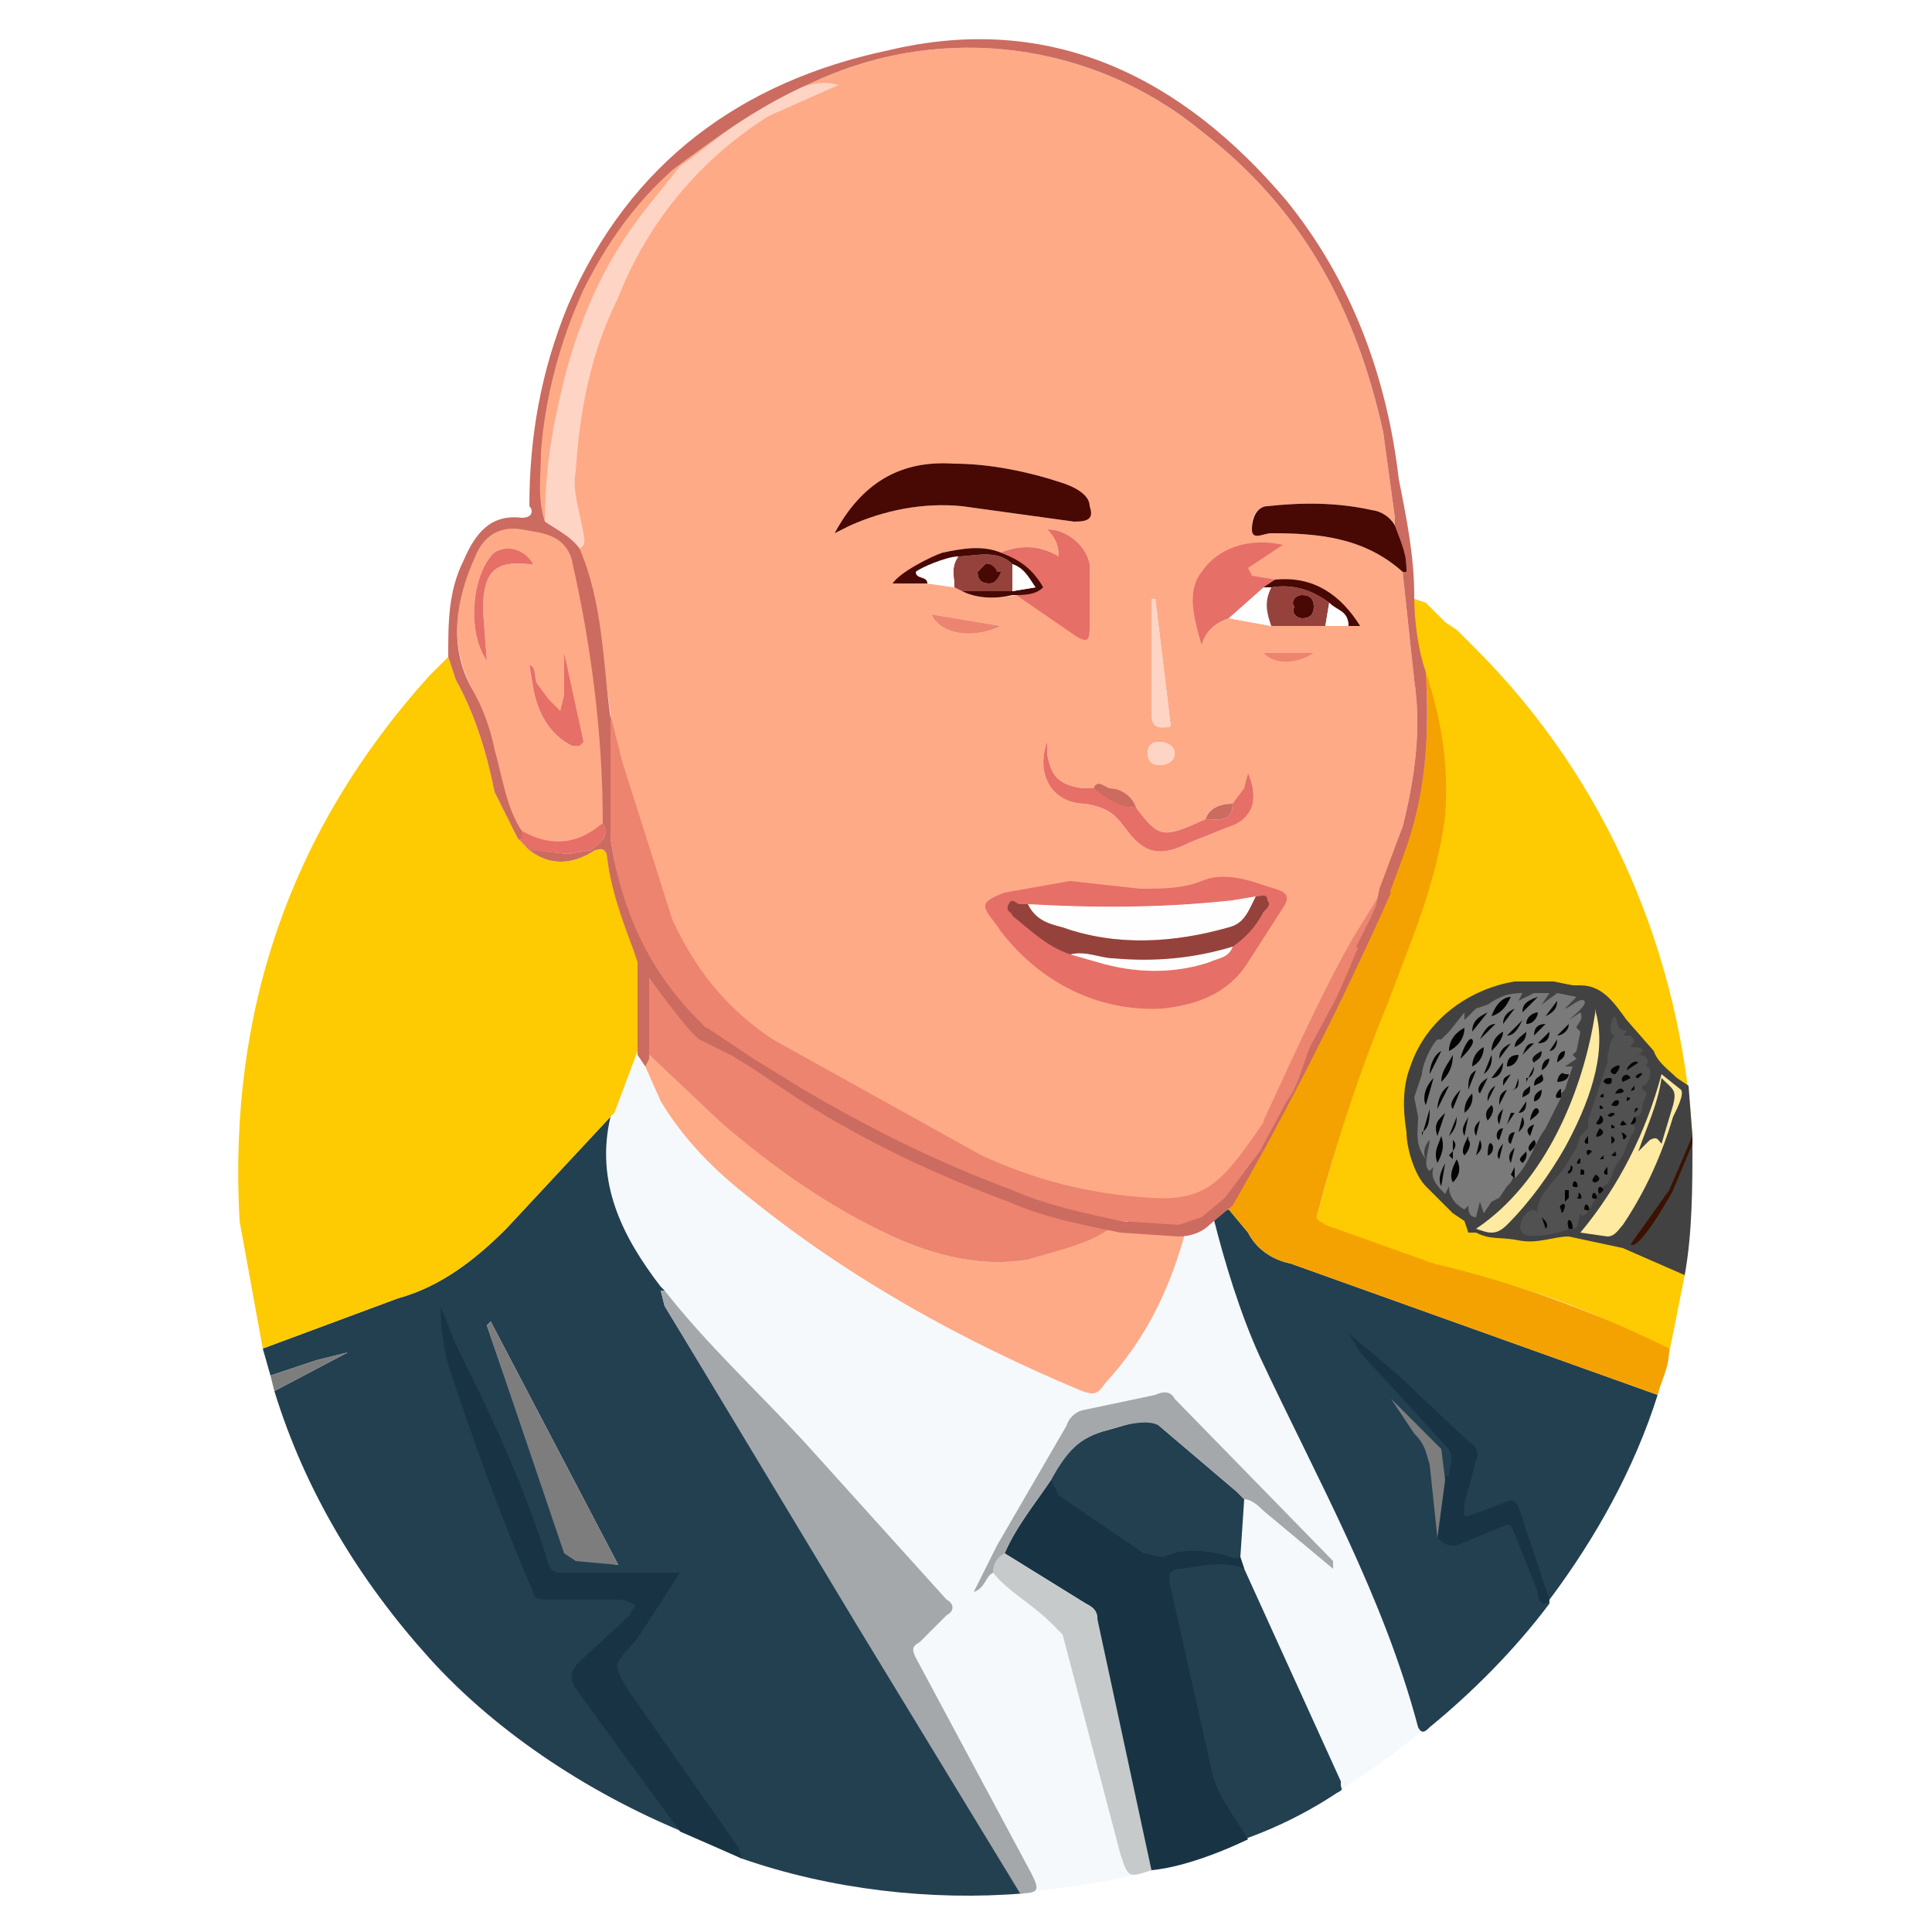
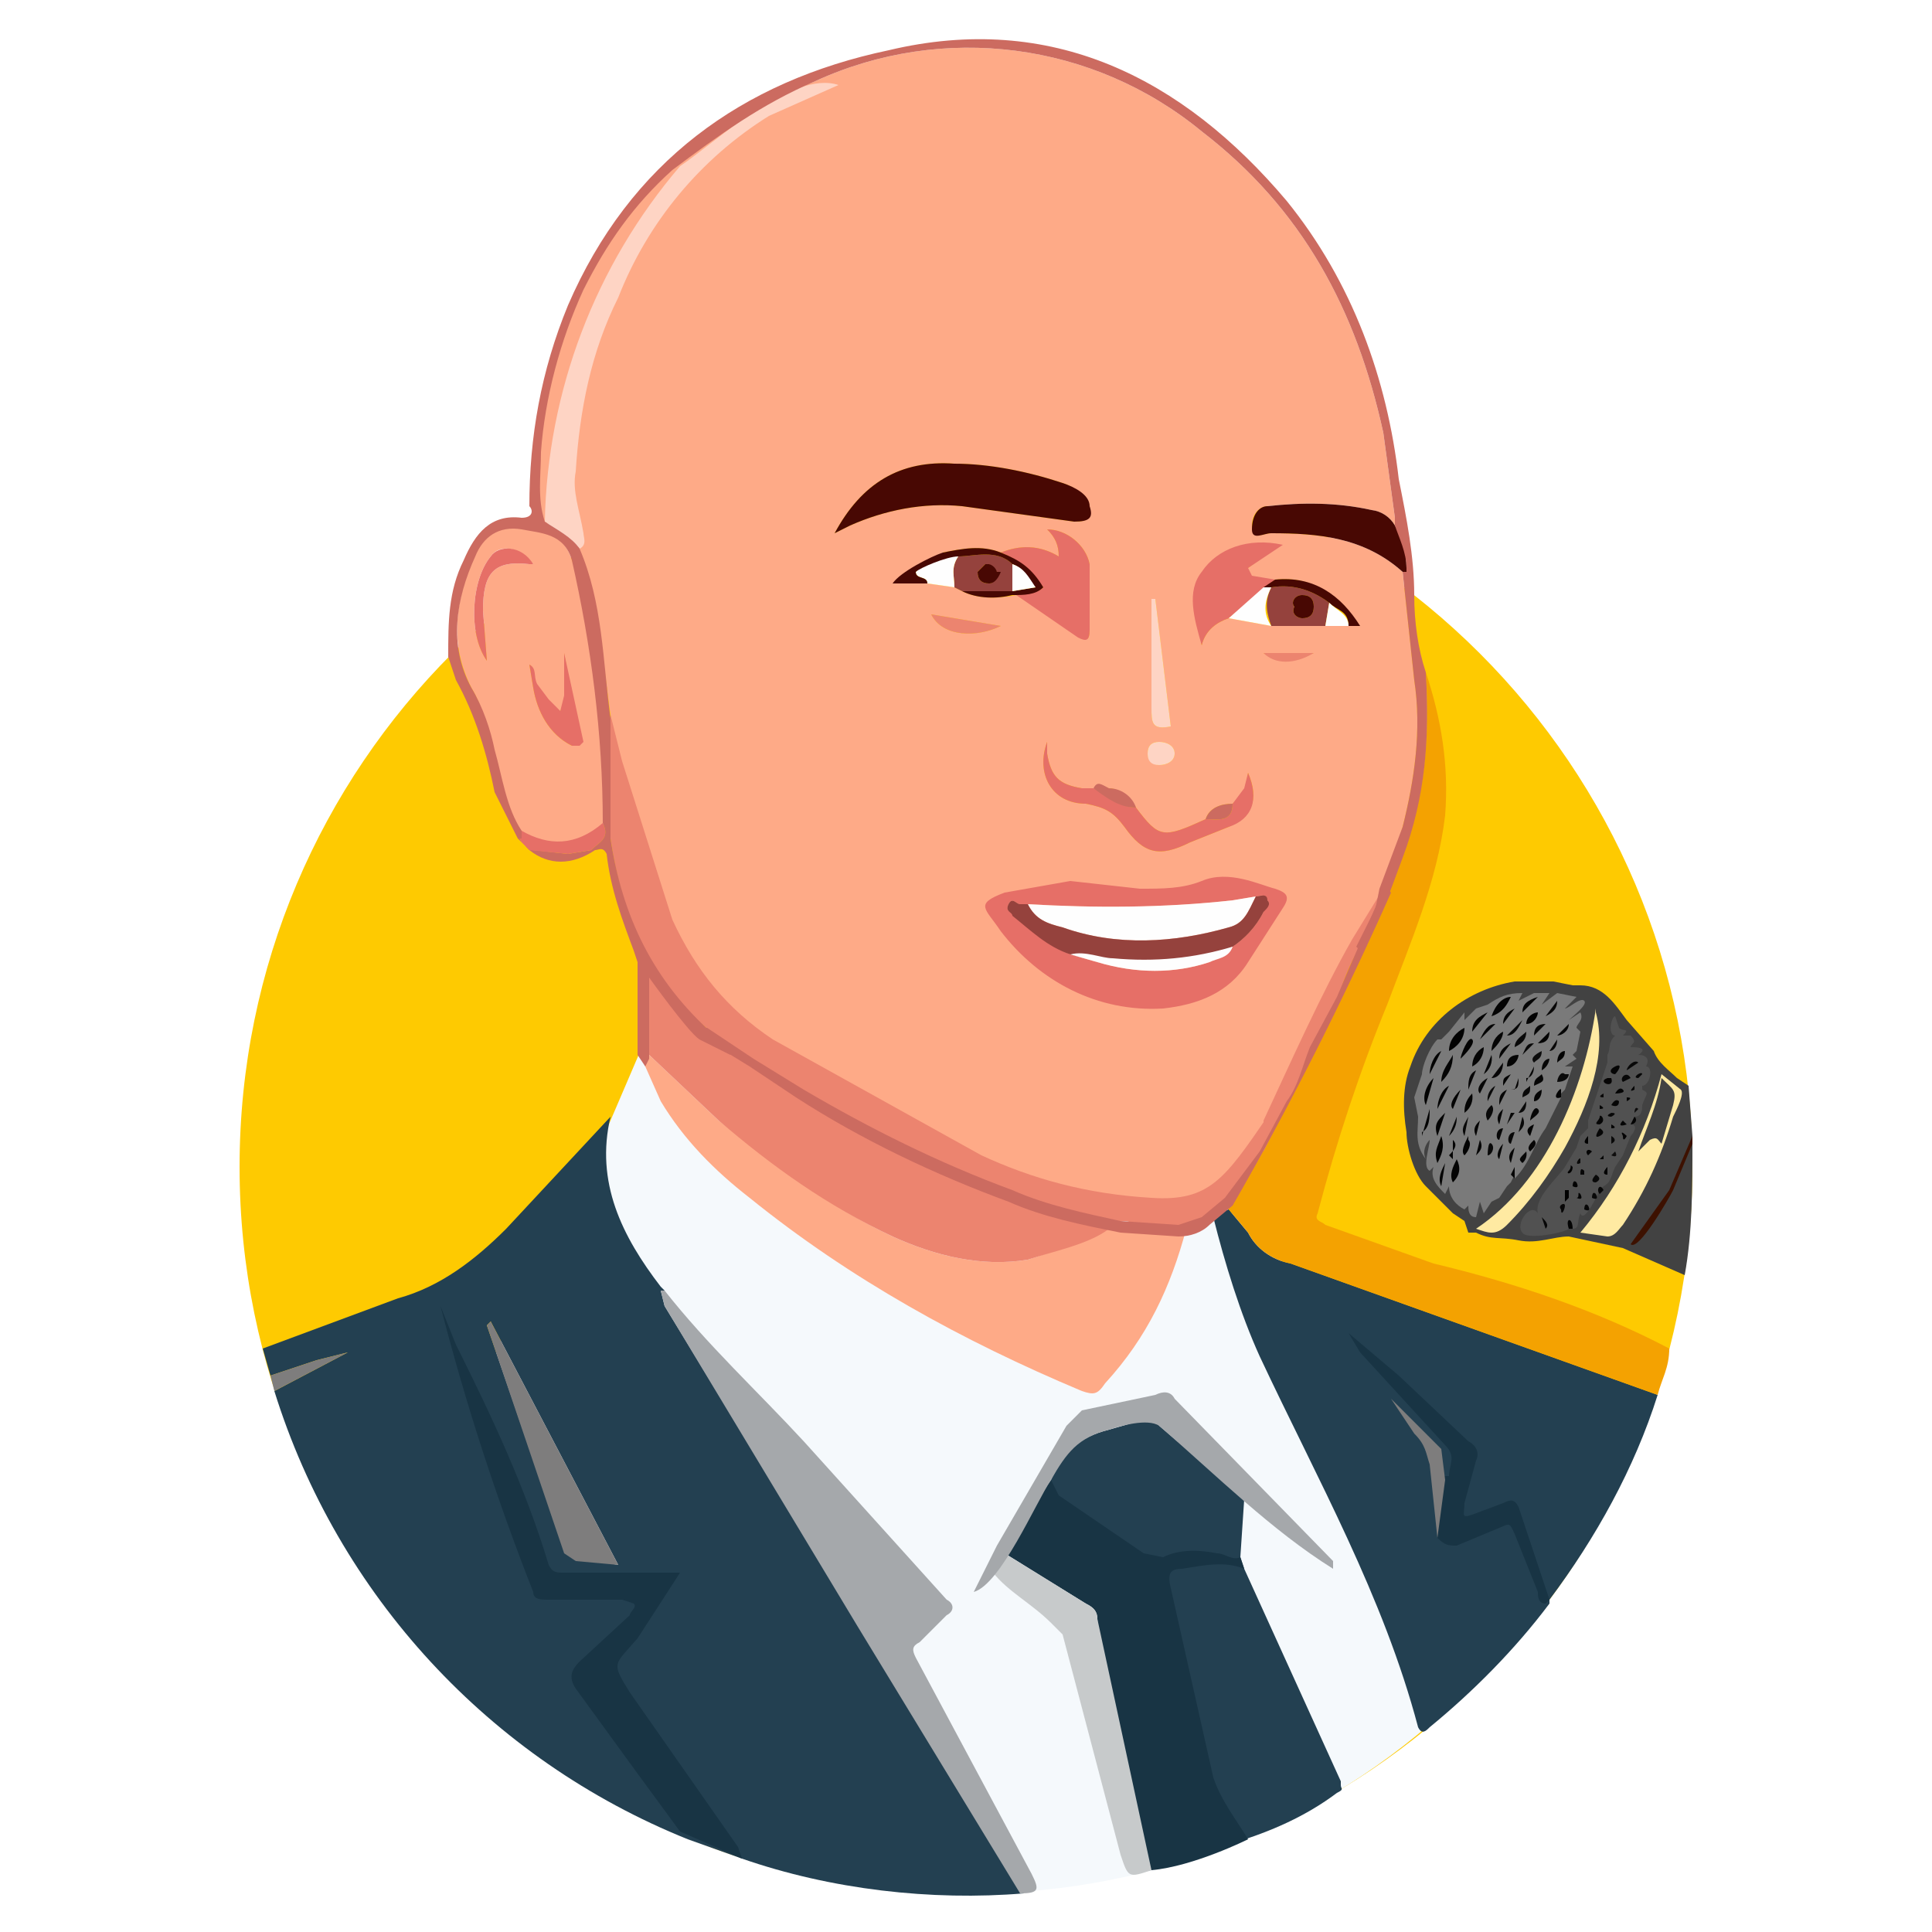
<svg xmlns="http://www.w3.org/2000/svg" width="500" height="500" viewBox="0 0 500 500" fill="none">
-   <path d="M252 490a181 181 0 1 0 0-362 181 181 0 0 0 0 362Z" fill="#F5F9FC" />
+   <circle cx="250" cy="302" r="188" fill="#FECA01" />
+   <path d="M252 490c48 0 94-19 128-53 42-42-68-127-99-158l-114-10-12 28s-65 106-31 140 80 53 128 53Z" fill="#F5F9FC" />
  <path d="m375 161-6-5 6 5Zm-9-7 3 2-3-2Zm-18 254-1-1 1 1Z" fill="#FEFEFE" />
-   <path d="m222 420-50-82-1-4v-1c-10-13-17-27-13-44l-27 29c-8 8-17 15-28 18l-35 13 2 7 12-4 8-2-19 10c8 26 22 49 40 69s43 36 68 46l13 6c23 8 49 11 73 9l-43-71v1Zm-73-17-3-2-20-58 1-1 33 63-11-2Z" fill="#234051" />
-   <path d="m192 481-16-7-11-15-16-22c-2-3-1-5 1-7l13-12c0-1 2-2 1-3l-3-1h-19c-2 0-4 0-4-2-5-11-15-37-21-56-2-5-3-12-3-18l4 10c9 18 18 37 24 57 1 2 2 2 4 2h30l-11 17c-6 7-7 6-2 14l28 40 1 3Z" fill="#183444" />
-   <path d="m165 272-6 16-1 1-27 29c-8 8-17 15-28 18l-35 13-6-33c-3-54 13-101 49-141l5-5 2 6c5 9 8 19 10 29l6 12 1 1 1 1 1 1c5 4 11 4 17 0 1 0 2-1 3 1 1 8 4 17 8 25v26Zm271 58-4 20-6-3c-17-10-36-15-56-20-9-2-18-5-27-10-2 0-3-1-2-3 5-18 10-36 17-54 7-16 13-31 15-49 1-12-3-33-7-44v-12l3 1 5 5 3 2 5 5c34 34 53 79 56 126v2l-2 34Z" fill="#FECA01" />
+   <path d="m222 420-50-82-1-4v-1c-10-13-17-27-13-44l-27 29c-8 8-17 15-28 18l-35 13 2 7 12-4 8-2-19 10a184 184 0 0 0 107 116l14 5c23 8 49 11 73 9l-43-71v1Zm-73-17-3-2-20-58 1-1 33 63-11-2Z" fill="#234051" />
+   <path d="m192 481-16-7-11-15-16-22c-2-3-1-5 1-7l13-12c0-1 2-2 1-3l-3-1h-19c-2 0-4 0-4-2a631 631 0 0 1-24-74l4 10c9 18 18 37 24 57 1 2 2 2 4 2h30l-11 17c-6 7-7 6-2 14l28 40 1 3Z" fill="#183444" />
  <path d="M429 361c-6 19-16 37-28 53v1c-9 12-20 23-31 32-1 1-2 2-3 0-9-34-26-64-41-96-5-11-9-24-12-36l1-1 3-1 5 6c2 4 6 7 11 8l95 34Z" fill="#234051" />
  <path d="m401 414-1 1c-2 0-2-2-2-3l-6-15c-1-2-1-3-3-2l-12 5c-2 0-3 0-5-2l1-16h2c0-3 2-5-1-8l-22-24-3-5 13 11 18 17c2 1 3 3 2 5l-3 11c0 3-1 4 2 3l8-3c2-1 3-1 4 1l8 24Z" fill="#183444" />
  <path d="m374 383-2 15-2-19c-1-3-1-5-4-8l-6-9 13 13 1 8Z" fill="#7E7D7D" />
-   <path d="M432 349c0 5-2 8-3 12l-95-34c-5-1-9-4-11-8l-5-6c0-22 37-68 45-92 6-15 7-31 6-47 4 12 6 24 5 37-2 17-9 33-15 49-7 17-13 35-18 54-1 2 1 2 2 3l28 10a284 284 0 0 1 61 22Z" fill="#F4A201" />
+   <path d="M432 349c0 5-2 8-3 12l-95-34c-5-1-9-4-11-8l-5-6c0-22 37-68 45-92 6-15 7-31 6-47 4 12 6 24 5 37-2 17-9 33-15 49-7 17-13 35-18 54-1 2 1 2 2 3l28 10c21 5 42 12 61 22Z" fill="#F4A201" />
  <path d="M307 318c-4 15-10 28-21 40-2 3-3 3-6 2-31-13-60-29-86-50-9-7-17-15-23-25l-4-9-1-3v-1l2 1 18 17c14 11 28 22 45 30 11 5 23 8 35 6 6-2 13-4 18-8 8-1 15 2 23 0Z" fill="#FEAA87" />
  <path d="m264 490-42-69-50-83-1-4h1c11 14 24 26 36 39l37 41c2 1 2 3 0 4l-7 7c-2 1-2 2-1 4l30 56c2 4 2 5-3 5Z" fill="#A5A8AB" />
-   <path d="m322 406-1-3 1-15-2-2-20-17c-1-2-4-2-6-1l-7 2c-8 2-12 6-15 13l-1 12c25 20 27 59 48 82a110 110 0 0 0 27-13c2-1 1-1 1-2v-1l-25-55Z" fill="#234051" />
+   <path d="m322 406-1-3 1-15-2-2-20-17c-1-2-4-2-6-1l-7 2c-8 2-12 6-15 13l-1 12c25 20 27 59 48 82 10-3 19-7 27-13 2-1 1-1 1-2v-1l-25-55Z" fill="#234051" />
  <path d="M314 460c2 6 6 11 9 16 0 0-14 7-25 8-11 2-14-65-14-65 0-2-1-3-3-4l-21-13c3-7 8-13 12-19l2 4 22 15 5 1c4-2 9-2 14-1 2 0 4 2 6 1l1 3c-5-2-10-1-16 0-3 0-4 1-3 5l11 49Z" fill="#183444" />
  <path d="M298 484c-6 2-6 2-8-4l-15-57-3-3c-5-5-11-8-15-13 0-2 1-4 3-5l21 13c2 1 3 2 3 4l14 65Z" fill="#C7CACB" />
-   <path d="M345 405v1l-18-15c-1-1-3-3-5-3l-2-2-20-17c-3-2-10 0-13 1-8 2-11 6-15 13-4 6-9 12-12 19-2 1-3 3-3 5-2 1-2 4-5 5l6-12 18-31a6 6 0 0 1 4-4l19-4c2-1 4-1 5 1l41 42v1Z" fill="#A5A8AB" />
+   <path d="M345 405v1c-16-10-30-24-45-37-3-2-10 0-13 1-8 2-11 6-15 13-4 6-13 27-20 29l6-12 18-31 4-4 19-4c2-1 4-1 5 1l41 42v1Z" fill="#A5A8AB" />
  <path d="m90 350-19 10-1-4 12-4 8-2Z" fill="#7E7D7D" />
  <path d="m159 288-1 1 1-1Zm13 46h-1v-1l1 1Z" fill="#234051" />
  <path d="m160 405-11-1-3-2-20-59 1-1 33 63Z" fill="#7E7D7D" />
  <path d="M154 220c-6 4-12 4-17 0h1l9 1 6-1h1Zm-19-2-1-1v-1l1 2Zm2 2-1-1 2 1h-1Zm-1-1-1-1 1 1Z" fill="#CC6B60" />
  <path d="m349 345 1 1-1-1Z" fill="#183444" />
  <path d="m188 271 20 13h-1l3 1 2 1 16 10 4 1 2 2c15 7 29 13 46 16l7 3c-5 4-15 6-21 8-12 2-24-1-35-6-17-8-31-18-45-30l-18-17v-21c4 7 9 12 14 17l5 2" fill="#EC846F" />
  <path d="m366 176-3-28c-10-9-22-10-34-10-2 0-5 2-5-2 0-3 2-5 4-5 9-1 18-1 27 1a8 8 0 0 1 6 4v-2l-3-22c-7-32-21-58-47-78a95 95 0 0 0-100-13c-21 8-47 23-56 46-8 15-18 36-15 68l11 3c0 1 0 3-2 4 6 14 7 29 9 43l2 12c3 14 7 28 13 41 5 13 11 25 24 31 12 6 27 13 38 21l20 10c12 6 25 11 39 11 15 0 26-2 33-20 11-14 15-34 25-49 1-4 4-8 6-11l5-17c3-12 5-25 3-38Zm-68 7v-28h1l4 33c-5 1-5-1-5-5Zm2 9c2 0 4 1 4 3s-2 3-4 3c-1 0-3-1-3-3s1-3 3-3Zm-13 12c3 0 6 3 7 5 6 8 7 8 18 3 1-3 4-4 7-4l3-3 1-5c3 7 1 11-5 14l-10 4c-8 4-12 3-17-4-3-4-5-5-10-6-9 0-13-8-10-16v3c1 6 3 8 9 9l3 1c1-3 3-1 4-1Zm-71-66c7-13 17-19 31-18 9 0 19 2 28 5 3 1 6 3 7 6 0 3 0 4-4 4l-29-4c-10-1-20 1-29 5l-4 2Zm16 13 8-6c1-1 3 0 4-2 5-1 10-2 15 0 5-2 10-2 15 1 0-3-1-5-3-7 5 0 10 4 11 9v17c0 3-1 3-3 1l-16-10c-5 1-10 1-14-1l-2-1-7-1h-8Zm9 8 18 3c-6 3-15 3-18-3Zm86 10h13c-5 2-9 3-13 0Zm22-7h-20l-11-2c-3 1-6 3-7 7-1-6-3-13 2-18 4-6 10-9 18-8l-8 6-1 2 2 1h6c10-1 15 4 21 11-1 2-1 0-2 1Zm-195 12c-1-10-2-20-6-29-2-7-8-8-13-9-6 0-10 3-12 7-5 12-7 23-1 35 3 5 4 10 5 16 2 7 3 14 7 21 7 5 16 4 23-2l-3-39Zm-29-16 1 13c-5-7-4-21 1-27 2-3 7-3 11 2h1-2c-9-1-12 2-12 12Zm25 35h-2c-6-3-9-9-10-15l-1-6c2 1 1 5 2 6l3 4c1 1 2 3 3 2l2-4-1-11 4 22v2Z" fill="#FEAA87" />
  <path d="M267 311c3 1 5 1 7 3h1l2 1h6l2 2 5-1c2 0 3 0 4 2h3c13 2 19-7 21-7 5-5 15-22 10-22-11 16-15 22-30 21-17-1-31-5-44-11l-54-30c-12-8-20-18-26-31l-13-41-3-12-1 6 1 14v12c3 20 10 37 26 50l2 4h3l1 1h1l7 5 1 2c3 0 5 1 7 3l27 15" fill="#EC846F" />
-   <path d="m217 22-18 8a97 97 0 0 0-39 47c-7 14-10 29-11 45-1 5 1 10 2 16 0 1 1 3-1 4-2-3-6-5-9-7 0-9 1-19 3-28 4-20 11-38 24-54l8-10c9-6 29-25 41-21Z" fill="#FED4C4" />
+   <path d="m217 22-18 8a97 97 0 0 0-39 47c-7 14-10 29-11 45-1 5 1 10 2 16 0 1 1 3-1 4-2-3-6-5-9-7a146 146 0 0 1 35-92c9-6 29-25 41-21Z" fill="#FED4C4" />
  <path d="M363 148c-10-9-22-10-34-10-2 0-5 2-5-1 0-4 2-6 4-6 9-1 18-1 27 1a8 8 0 0 1 6 4c2 3 3 7 3 11v1h-1Z" fill="#480803" />
  <path d="M327 290c7-15 15-33 23-47l8-13-5 13-1 2c-5 8-6 16-10 24l-4 7-11 22v-8Z" fill="#EC846F" />
  <path d="M135 215c7 4 14 4 21-2 2 4-1 5-3 7l-6 1-10-1-1-1-1-1-1-2 1-1Z" fill="#E66F67" />
  <path d="m180 39-1 1 1-1Zm14-9-2 1 2-1Zm-13 9h-1 1Zm4-4-1 1 1-1Zm1 0h-1 1Zm4-3-1 1 1-1Zm5-3-1 1 1-1Zm-3 1-1 1 1-1Zm-1 1-1 1 1-1Zm-12 9-1 1 1-1Zm-1 1-1 1 1-1Zm-1 1h-1 1Zm-1 0v1-1Z" fill="#FEAA87" />
  <path d="M311 228c-5 2-10 2-16 2l-18-2-17 3c-8 3-5 4-1 10 10 13 25 21 42 20 9-1 17-4 22-12l9-14c2-3 1-4-2-5-4-1-12-5-19-2Zm16 8c-2 4-5 7-8 9-1 2-4 3-6 4-9 3-19 3-29 0l-7-2c-5-2-10-6-14-10-1-1-3-1-2-3s2 0 3 0h2c18 1 35 1 53-1l6-1c1 0 2-1 3 1 1 1-1 2-1 3Z" fill="#E66F67" />
  <path d="M216 138c7-13 17-19 31-18 9 0 19 2 28 5 3 1 7 3 7 6 1 3 0 4-4 4l-29-4c-10-1-20 1-29 5l-4 2Z" fill="#480803" />
  <path d="M259 143c5-2 10-2 15 1 0-3-1-5-3-7 5 0 10 4 11 9v17c0 3-1 3-3 2l-16-11c2-1 5 0 7-2-3-4-6-7-11-9Zm35 66c6 8 7 8 18 3 3 0 7 1 7-4l3-4 1-4c3 7 1 12-5 14l-10 4c-8 4-12 3-17-4-3-4-5-5-10-6-9 0-13-8-10-16v3c1 6 3 8 9 9h3c4 2 7 5 11 5Zm24-49c-3 1-6 3-7 7-2-7-4-14 0-19 4-6 12-9 21-7l-9 6 1 2 6 1-12 10Z" fill="#E66F67" />
  <path d="M344 156c-4-3-9-5-15-4-2 4-1 7 0 10h14l1-6Zm-7 4c-1 0-3-1-2-3-1-1 0-3 2-3s3 1 3 3-1 3-3 3Zm-75-14c-4-4-10-2-14-2-2 3-1 5-1 8l2 1h13c0-2 2-4 0-7Zm-6 5c-2 0-3-1-3-3l2-2h1l2 2c0 2-1 3-2 3Z" fill="#95423D" />
  <path d="m299 155 4 33c-5 1-5-1-5-5v-28h1Z" fill="#FED4C4" />
  <path d="M249 153h13l6-1c-2-2-3-5-6-6-4-4-10-2-14-2l-4-1c5-1 10-2 15 0s8 4 11 9c-2 2-5 2-8 2-4 1-9 1-13-1Z" fill="#480803" />
  <path d="m244 143 4 1c-2 3-1 5-1 8l-7-1c0-2-3-1-3-3l3-3 4-2Zm85 9c-2 4-2 7 0 10l-11-2 9-8h2Z" fill="#FEFEFE" />
  <path d="M329 152h-2l3-2c10-1 17 4 22 12h-3c0-4-3-4-5-6-4-3-9-5-15-4Z" fill="#480803" />
  <path d="M259 162c-6 3-15 3-18-3l18 3Z" fill="#EC846F" />
  <path d="M300 192c2 0 4 1 4 3s-2 3-4 3-3-1-3-3 1-3 3-3Z" fill="#FED4C4" />
  <path d="M244 143c1 0 5 0 4 1-3 0-10 3-11 4 0 2 3 1 3 3h-9c2-3 10-7 13-8Z" fill="#480803" />
  <path d="M294 209c-4 0-7-2-11-5 1-2 2-1 4 0 3 0 6 2 7 5Z" fill="#CC6B60" />
  <path d="M344 156c2 2 5 3 5 6h-6l1-6Z" fill="#FEFEFE" />
  <path d="M327 169h13c-5 3-10 3-13 0Z" fill="#EC846F" />
  <path d="M319 208c0 5-4 4-7 4 1-3 4-4 7-4Z" fill="#CC6B60" />
  <path d="M363 222c-3 8-6 17-11 25v-1l-1-1 1-2 4-8 1-5 6-16c3-12 5-25 3-38l-3-28h1v-1c0-4-2-8-3-11v-2l-3-22c-7-32-21-58-47-78a95 95 0 0 0-100-13c-14 6-25 14-37 23-10 9-17 19-23 31-6 13-10 28-11 42 0 6-1 12 1 18 3 2 7 4 9 7 6 14 6 29 8 44v31c3 20 11 37 27 51 1 1 4 3 4 5l-8-4c-3-2-13-16-13-16v21l-1 2-2-3v-24l-1-3c-3-8-6-16-7-25-1-2-2-1-3-1h-1c2-2 5-3 3-7 0-23-3-46-8-68-2-7-8-7-13-8-6-1-10 2-12 7-5 11-7 23-1 34 3 5 5 11 6 16 2 7 3 15 7 21v2h-1l-6-12c-2-10-5-20-10-29l-2-6c0-9 0-17 4-25 3-7 7-12 15-11 3 0 3-2 2-3 0-18 3-35 10-52 16-37 45-58 83-66 42-10 76 7 103 39 17 21 26 46 29 72 2 10 4 20 4 30 0 7 1 14 3 20 1 17 0 32-6 48Z" fill="#CC6B60" />
  <path d="m146 169 5 23-1 1h-2c-6-3-9-9-10-15l-1-6c2 1 1 3 2 5l3 4 3 3 1-4v-11Zm-8-23h-1c-9-1-12 2-12 12l1 13c-5-7-4-21 1-27 2-3 8-3 11 2Zm1 0h-1 1Z" fill="#E66F67" />
  <path d="M406 277s1 0 0 0v1-1Z" fill="#50504F" />
  <path d="M266 234c17 1 35 1 53-1l6-1c-2 4-3 7-7 8-14 4-29 5-43 0-4-1-7-2-9-6Z" fill="#FEFEFE" />
  <path d="M266 234c2 4 5 5 9 6 14 5 29 4 43 0 4-1 5-4 7-8 1 0 3-1 3 1 1 1 0 2-1 3-2 4-5 7-8 9-17 7-27 6-42 2-6-2-10-6-15-10 0-1-2-1-1-3s2 0 3 0h2Z" fill="#95423D" />
  <path d="M277 247c4-1 8 1 11 1 11 1 21 0 31-3-1 3-4 3-6 4-9 3-19 3-29 0l-7-2Z" fill="#FEFEFE" />
  <path d="M337 160c-1 0-3-1-2-3-1-1 0-3 2-3s3 1 3 3-1 3-3 3Z" fill="#480803" />
  <path d="M262 146c3 1 4 3 6 6l-6 1v-7Z" fill="#FEFEFE" />
  <path d="M259 148s-1 3-3 3-3-1-3-3l2-2h1a3 3 0 0 1 2 2h1Z" fill="#480803" />
  <path d="m436 330-16-7-14-3c-4 0-8 2-13 1s-7 0-11-2h-2l-1-3-3-2-7-7c-3-3-5-10-5-14-1-6-1-12 1-17 4-12 15-20 27-22h10l5 1h2c6 0 9 5 12 9l7 8c1 3 4 5 6 7l3 2 1 13v2c0 11 0 23-2 34Z" fill="#424242" />
  <path d="m404 284-1 2-1 2-2 4c-3 4-4 9-8 13v-2 1l-1 2-1 1-2 3-2 1-2 3-1-3-1 4c-2 0-2-2-2-3l-1 1c-2-1-4-3-4-6l-1 2c-2-2-4-4-3-7l-1 1c-2-1 0-6 0-8-1 1-2 3-1 5-3-4-2-7-2-11l-1-5 2-6c0-2 2-7 4-9h1l2-2 4-5v2l3-3 3-1c3-2 5-3 9-3l-1 2 4-2h4l-2 3 4-3 5 1-3 3c1 0 4-3 5-2s-3 4-4 5l3-2c1 2-1 3-1 4l1 1-1 5-1 1 1 1-3 2h2l-2 6-2 2h1Z" fill="#7A7A7A" />
  <path d="M406 318c-1 1-11 3-12 1-2-2 2-8 4-5-1-4 5-9 7-12l3-5 1-3 2-2v-2l1-3 3-9 1-3v-2c1-2 0-3 2-5-2 0-1-5 0-5l1 3c1 1 3 0 1 2h2c2 2 0 2 0 3 1 0 5 0 2 2 2 0 3 1 2 3 2 0 1 5-1 5v1c2 1 1 1 0 4 0 1 0 3-2 3l-1 2c2 0 1 2 0 3l-2 5-2 3c-1 2-1 4-3 5l-1 1s-4 9-5 6c-1 2 0 4-2 4l-1-2v2Z" fill="#515151" />
  <path d="M413 262c3 11-2 24-8 35-4 7-9 14-15 20-3 3-5 2-8 1 18-12 28-36 31-57v1Zm-4 57c10-12 17-26 21-41l5 4c1 1-1 5-2 7-3 10-7 19-13 28-1 1-2 3-4 3l-7-1Z" fill="#FFEAA2" />
  <path d="m438 296-5 12c-1 2-9 16-11 14l10-14 6-14v2Z" fill="#3D1100" />
  <path d="M404 284c-3 1 0-3 0-2v2Z" fill="#040404" />
  <path d="m391 304 1-2v3l-1-1Z" fill="#060606" />
  <path d="M406 318c-1-3 1-3 1 0h-1Z" fill="#040404" />
  <path d="M414 309c-1-1 0-3 1-1l-1 1Z" fill="#070707" />
  <path d="m422 291 1-2c1 1 0 2-1 2Z" fill="#030303" />
  <path d="m373 272-3 6c0-2 1-5 3-6Z" fill="#020202" />
  <path d="M369 286c-1-2 0-5 2-7l-2 7Z" fill="#030303" />
  <path d="M375 272c0-3 2-5 4-6 0 3-2 5-4 6Z" fill="#020202" />
  <path d="m368 294 2-7c0 2 0 5-2 6v1Zm17-32-4 5c0-3 2-4 4-5Z" fill="#030303" />
  <path d="M376 273c0 3-1 5-3 7 0-3 2-5 3-7Z" fill="#040404" />
  <path d="m375 281-3 6c0-2 1-5 3-6Z" fill="#030303" />
  <path d="M391 258c-1 2-2 4-5 5 1-3 3-5 5-5Z" fill="#040404" />
  <path d="m374 288-2 6c-1-3 0-4 2-6Zm-1 6c1 3 0 5-1 7-1-3 0-4 1-7Zm10-25c1-2 2-4 4-4l-4 4Zm-5 5c0-1 2-6 3-5s-2 4-3 5Z" fill="#030303" />
  <path d="m377 281 2-5-2 5Z" fill="#050405" />
  <path d="m392 261-3 4c0-2 1-3 3-4Zm-14 21-2 5c-1-1 0-3 2-5Zm-1 18c1 2 1 4-1 6-1-2 0-4 1-6Z" fill="#040404" />
  <path d="M386 272c0-2 1-4 3-5 0 2-2 4-3 5Zm-5 4c0-2 1-4 3-5 0 2-1 4-3 5Z" fill="#050505" />
  <path d="m382 277-2 5c0-2 0-4 2-5Z" fill="#060506" />
  <path d="m374 301-1 6c-1-2 0-4 1-6Zm7 9v-5 5Z" fill="#050505" />
  <path d="M377 289c0 1 0 3-2 5l2-5Z" fill="#060606" />
  <path d="M381 283a5 5 0 0 1-2 5c0-1 0-3 2-5Z" fill="#040404" />
  <path d="m384 278 2-5a5 5 0 0 1-2 5Z" fill="#050505" />
  <path d="M398 262c0 1-1 3-3 3 0-2 2-3 3-3Z" fill="#030303" />
  <path d="m385 279-2 4c-1-1 0-3 2-4Z" fill="#070707" />
  <path d="m398 258-4 4c0-2 1-3 4-4Z" fill="#040404" />
  <path d="m401 266 3-3-3 3Z" fill="#0A0A0A" />
  <path d="M380 295c1 1 0 3-1 4-1-1 0-3 1-5v1Z" fill="#030303" />
  <path d="M395 267c0 2-1 3-3 4 0-2 2-3 3-4Z" fill="#080808" />
  <path d="M376 300v-5c1 1 1 2-1 4l1 1Z" fill="#040404" />
  <path d="m383 290-1 4c-1-2 0-3 1-4Z" fill="#050505" />
  <path d="m380 289-1 5c-1-2 0-3 1-5Zm14-25c-1 2-2 4-4 4l4-4Z" fill="#070707" />
  <path d="M406 265c0 2-2 3-3 3l3-3Z" fill="#060606" />
  <path d="m400 263 3-4c0 2-1 3-3 4Z" fill="#080707" />
  <path d="M393 273c0 1-1 3-3 3 0-2 1-3 3-3Z" fill="#040404" />
  <path d="M388 300c-1-1 0-3 1-4l-1 4Zm3-30-3 4c0-2 1-3 3-4Z" fill="#060606" />
  <path d="m386 279 3-4c0 2-1 4-3 4Z" fill="#070607" />
  <path d="m382 289 2-4-2 4Z" fill="#070707" />
  <path d="m395 280 2-4c0 2-1 3-2 3v1Z" fill="#050505" />
  <path d="M401 274a4 4 0 0 1-2 3c0-2 1-3 2-3Z" fill="#060606" />
  <path d="m390 282-2 4c0-2 0-3 2-4Z" fill="#050505" />
  <path d="M388 295c-1 0-1-3 1-3l-1 3Z" fill="#060606" />
  <path d="M385 290c-1-2 0-3 1-4 1 1 0 3-1 4Z" fill="#090909" />
  <path d="M397 268c0-2 1-3 3-3l-3 3Z" fill="#070707" />
  <path d="m393 293 1-4c1 2 0 3-1 4Z" fill="#080808" />
  <path d="M396 290c0-1 1-4 2-3s-1 2-2 3Z" fill="#060606" />
  <path d="m398 270 3-3c0 2-1 3-3 3Z" fill="#030303" />
  <path d="m397 270-3 3c1-2 1-3 3-3Z" fill="#080808" />
  <path d="M395 285c0 1 0 3-2 3l2-3Z" fill="#090909" />
  <path d="M385 299s0-4 1-3 0 3-1 3Z" fill="#080808" />
  <path d="m382 299 1-4c1 2 0 3-1 4Z" fill="#060606" />
  <path d="M397 285c0-1 0-2 2-3 0 2-1 3-2 3Z" fill="#040404" />
  <path d="M399 272c0 2-1 2-2 3-1-1 0-2 2-3Z" fill="#0C0C0C" />
  <path d="m393 297 1-3-1 3Z" fill="#060606" />
  <path d="m401 272 2-3c0 2-1 3-2 3Z" fill="#090808" />
  <path d="m391 278-2 3c0-2 0-2 2-3Zm14-6c0 2-1 2-2 3 0-2 1-3 2-3Z" fill="#030303" />
  <path d="m385 294 1-3-1 3Z" fill="#0B0B0B" />
  <path d="M395 298a3 3 0 0 1-1 3c-1-1-1-1 1-3Z" fill="#070707" />
  <path d="m400 288-1 2 1-2Z" fill="#080808" />
  <path d="m407 268-2 2 2-2Z" fill="#070707" />
  <path d="m392 282 1-3c0 2 0 3-2 3h1Z" fill="#050404" />
  <path d="M397 295c1 1 0 2-1 3-1-1 0-2 1-3Z" fill="#070606" />
  <path d="M385 285a4 4 0 0 1 2-4l-2 4Z" fill="#090909" />
  <path d="m389 287-1 4c-1-2 0-3 1-4Z" fill="#060606" />
  <path d="m397 291-1 3c-2-2 1-3 1-3Z" fill="#030303" />
  <path d="M391 296c-1 0-1-3 1-3l-1 3Zm1-8-2 3 1-3h1Z" fill="#080808" />
  <path d="M394 284c0-2 1-2 2-3 0 2 0 2-2 3Z" fill="#090909" />
  <path d="m395 275-2 2 2-2Z" fill="#080808" />
  <path d="M391 301c-1-2 0-3 1-4l-1 4Z" fill="#070707" />
  <path d="M406 278c0 1-1 2-3 2 0-1 1-3 2-2h1Z" fill="#0A0A0A" />
  <path d="M397 281c0-2 1-2 2-3 1 2 0 2-2 3Z" fill="#050505" />
  <path d="m391 287 1-3-1 3Z" fill="#0A0909" />
  <path d="m403 276-2 2 2-2Z" fill="#050505" />
  <path d="M399 315c1 1 2 2 1 3l-1-3Z" fill="#060606" />
  <path d="M418 278c-1 0-2-1 0-2s1 1 0 2Zm-17 36v-3 3Z" fill="#050505" />
  <path d="m419 274 3-1-3 1Z" fill="#040404" />
  <path d="M417 279c1 3-4 1-1 0h1Z" fill="#060505" />
  <path d="M421 277c0-1 2-3 3-2l-3 2Z" fill="#080808" />
  <path d="m420 270-3 2 3-2Z" fill="#090909" />
  <path d="M404 313c-1-1 1-2 1-1s-1 3-1 1Z" fill="#070606" />
  <path d="m396 315 1 3-1-3Z" fill="#020202" />
  <path d="M415 284c-2 0 0-1 0-1v1Z" fill="#070606" />
  <path d="m422 279-2 1c-1-1 1-3 2-1Z" fill="#070707" />
  <path d="m415 296-2 1 2-1Z" fill="#050505" />
  <path d="M424 279c-2 0 1-2 1-1l-1 1Z" fill="#060606" />
  <path d="M409 301c-2 1 0-2 0-1v1Z" fill="#080808" />
  <path d="M417 296v-2s2 1 0 2Z" fill="#090909" />
  <path d="M414 294c-2 1 0-2 0-2s2 1 0 2Z" fill="#060606" />
  <path d="m412 298-1 1c-1-1 0-2 1-1Z" fill="#050505" />
  <path d="M418 283s1-2 2-1-2 1-2 1Zm-4 4v-1s2 1 0 1Z" fill="#040404" />
  <path d="M406 308v2l-1 1v-3h1Z" fill="#010101" />
  <path d="M416 304c-2 0 0-2 0-2v2Z" fill="#000" />
  <path d="M423 282c-2 1 0-1 0-1v1Z" fill="#020202" />
  <path d="M411 296c-2 0 0-2 0-2v2Z" fill="#010101" />
  <path d="M415 300h-1l1-1v1Z" fill="#050505" />
  <path d="M407 302c0 2-2 2-1 1s0-2 1-1Z" fill="#020202" />
  <path d="M413 306c-2 0 0-2 0-2s2 1 0 2Z" fill="#090909" />
  <path d="M410 304h-1c0-1 0-2 1-1v1Z" fill="#080708" />
  <path d="M414 291c-2 0 0-1 0-2s2 1 0 2Z" fill="#050505" />
  <path d="M420 294c-1-2 1 0 1 0s-1 2-1 0Z" fill="#040304" />
  <path d="M421 291c-3 1-1-1-1-1l1 1Z" fill="#050505" />
  <path d="M409 309c1 2-1 1-1 1 1 0 0-2 1-1Z" fill="#030303" />
  <path d="M408 306c1 2-1 1-1 1s0-2 1-1Z" fill="#010101" />
  <path d="M418 298c1 2-1 1-1 1l1-1Z" fill="#0E0D0D" />
  <path d="M419 285c0 2-2 1-2 1s1-2 2-1Z" fill="#060606" />
  <path d="M411 312c1 2-1 1-1 1s0-2 1-1Z" fill="#070707" />
  <path d="m424 287-1 1s0-2 1-1Z" fill="#0C0B0B" />
  <path d="M421 284c2 0 0 1 0 1v-1Z" fill="#040404" />
  <path d="M425 284h-1 1Zm-5 4 1-1-1 1Z" fill="#070707" />
  <path d="M417 292v-1s2 1 0 1Z" fill="#010101" />
  <path d="M417 288c2 0 0 1 0 1s-2 0 0-1Z" fill="#070707" />
  <path d="M413 309c1 2-1 1-1 1s0-2 1-1Z" fill="#080808" />
  <path d="M430 296c-1-1-1-2-3-1l-3 3c2-6 5-12 6-19 3 3 4 3 3 7l-3 10Z" fill="#424242" />
  <path d="m183 266 12 8 13 8c17 10 35 19 54 26 9 4 19 6 28 8l15 1 6-2 6-5 9-12 7-13c3-4 4-9 6-14l7-13 12-28h1l1 1c-12 27-26 55-41 81l-6 5c-2 2-5 3-8 3l-15-1c-10-2-20-4-29-8-19-7-38-16-55-27l-12-8-13-8v-2h2Z" fill="#CC6B60" />
</svg>
